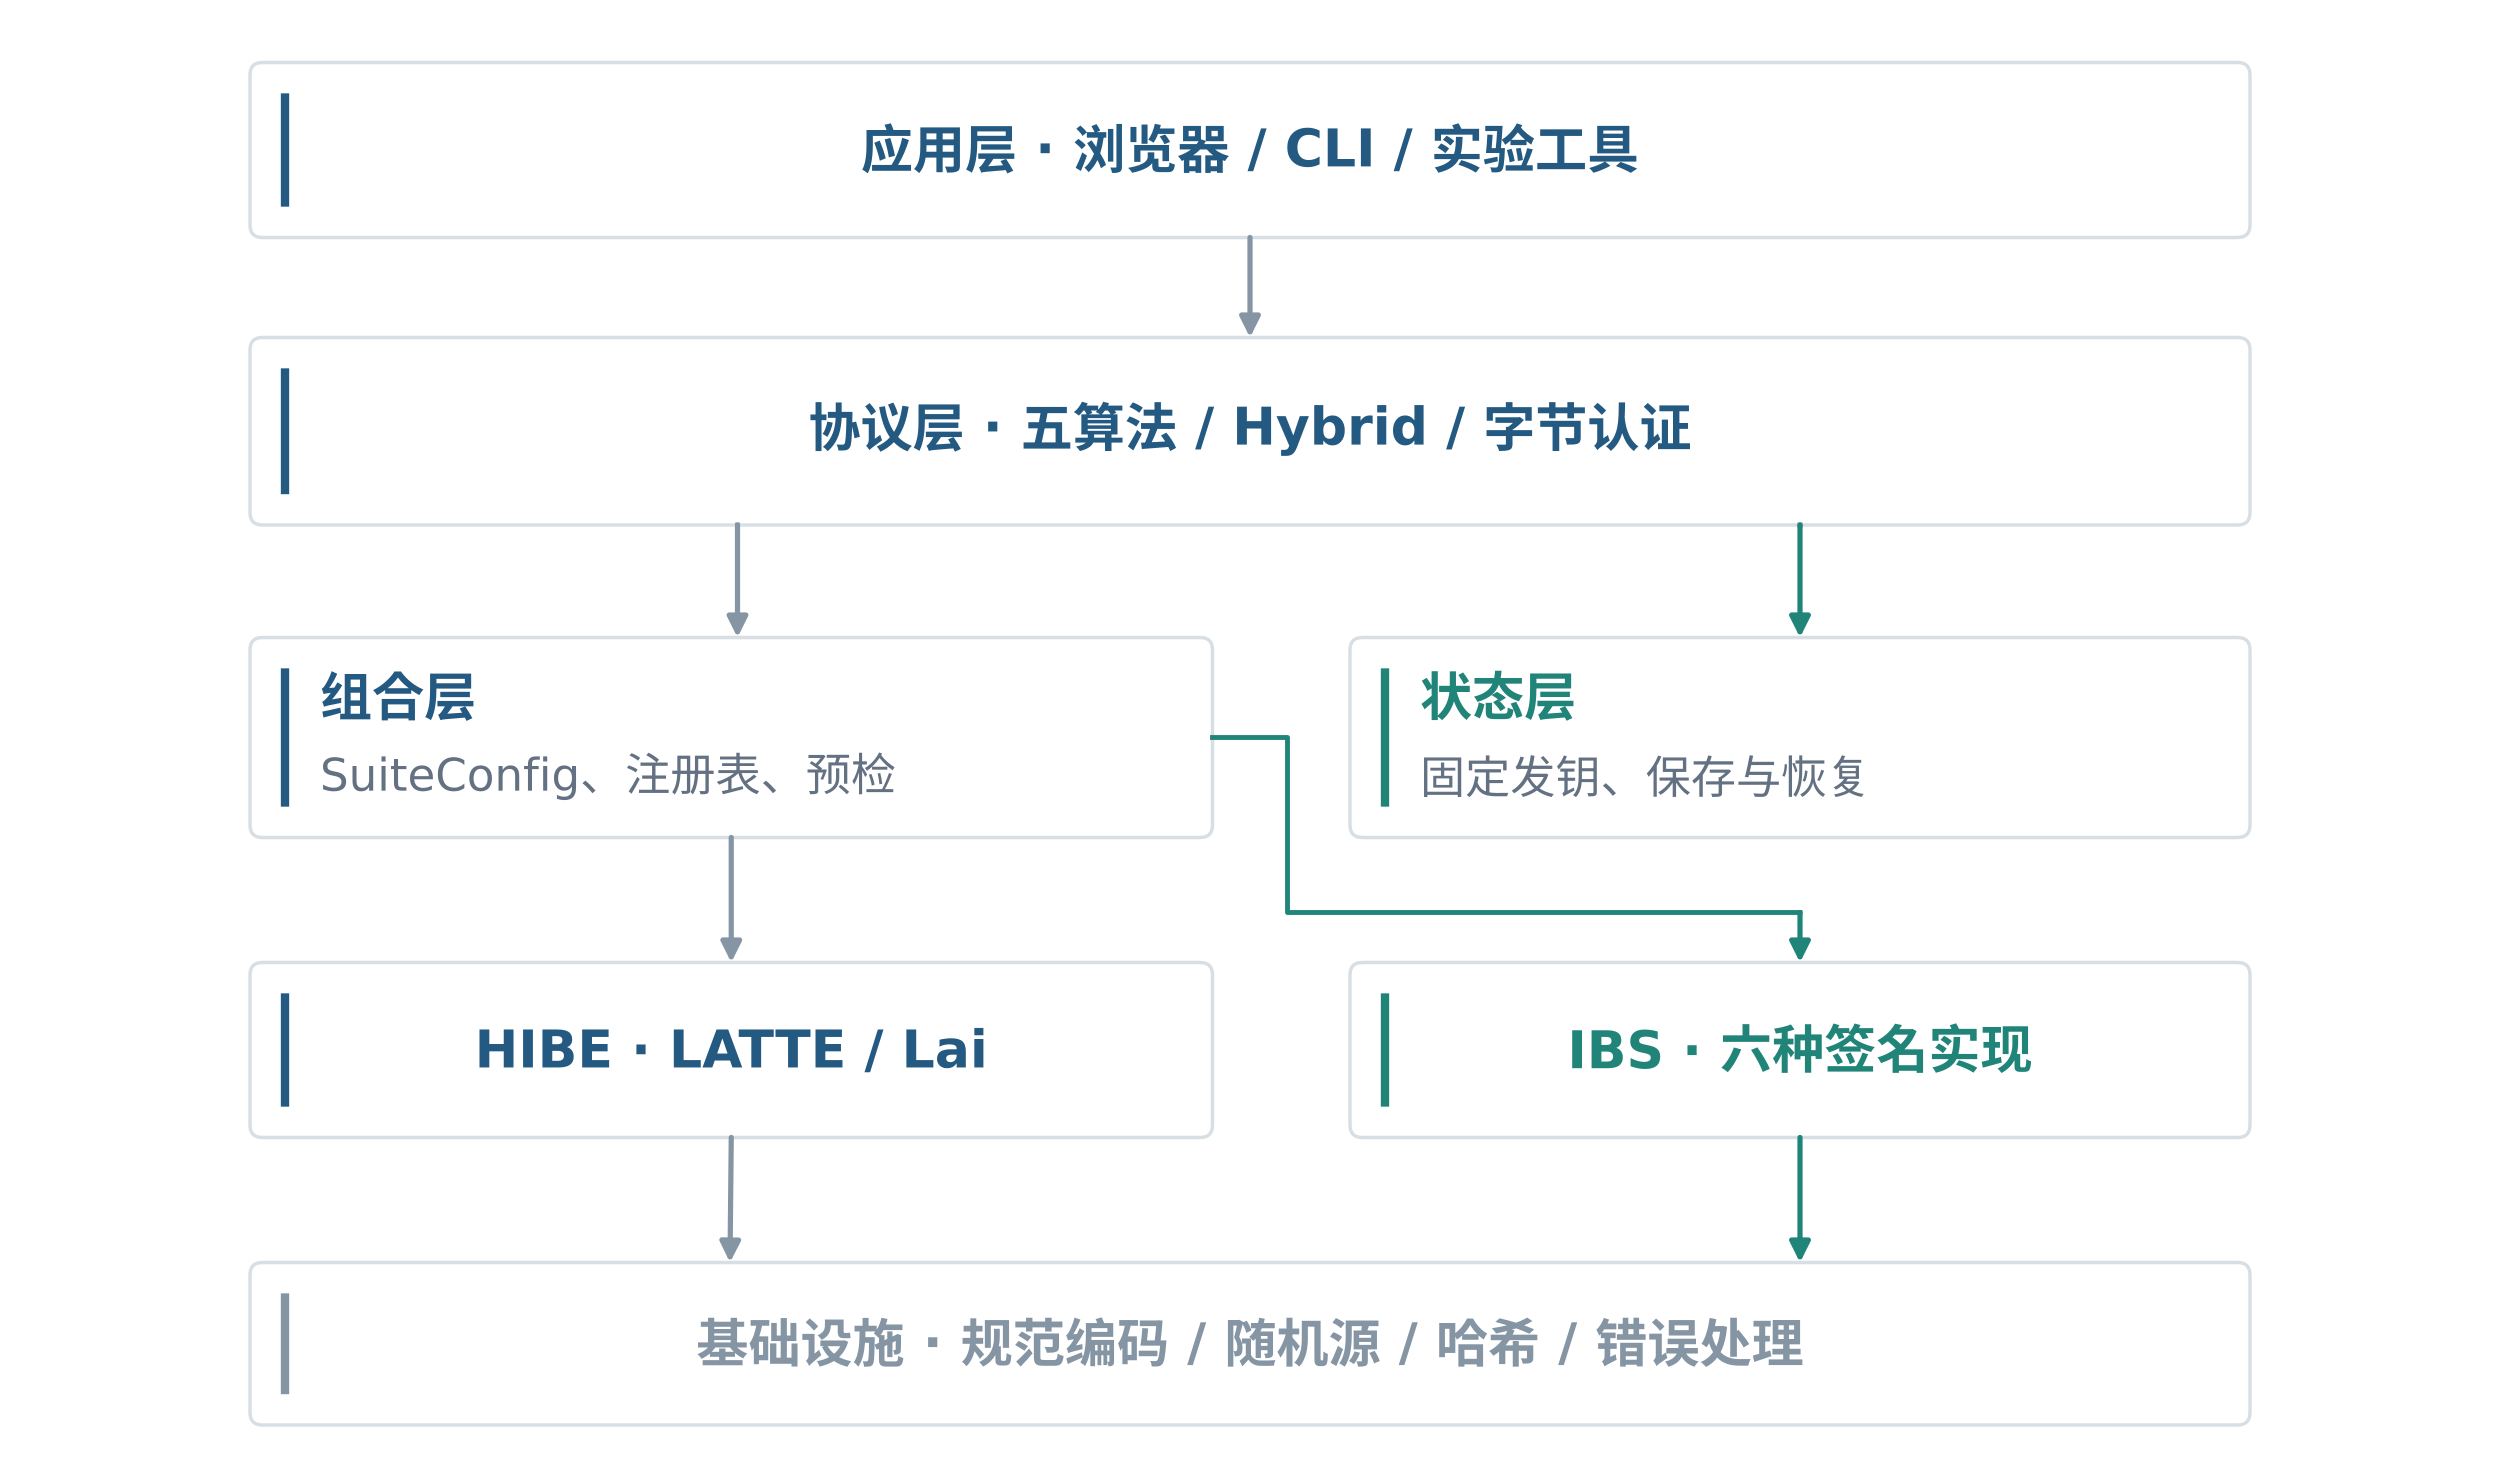
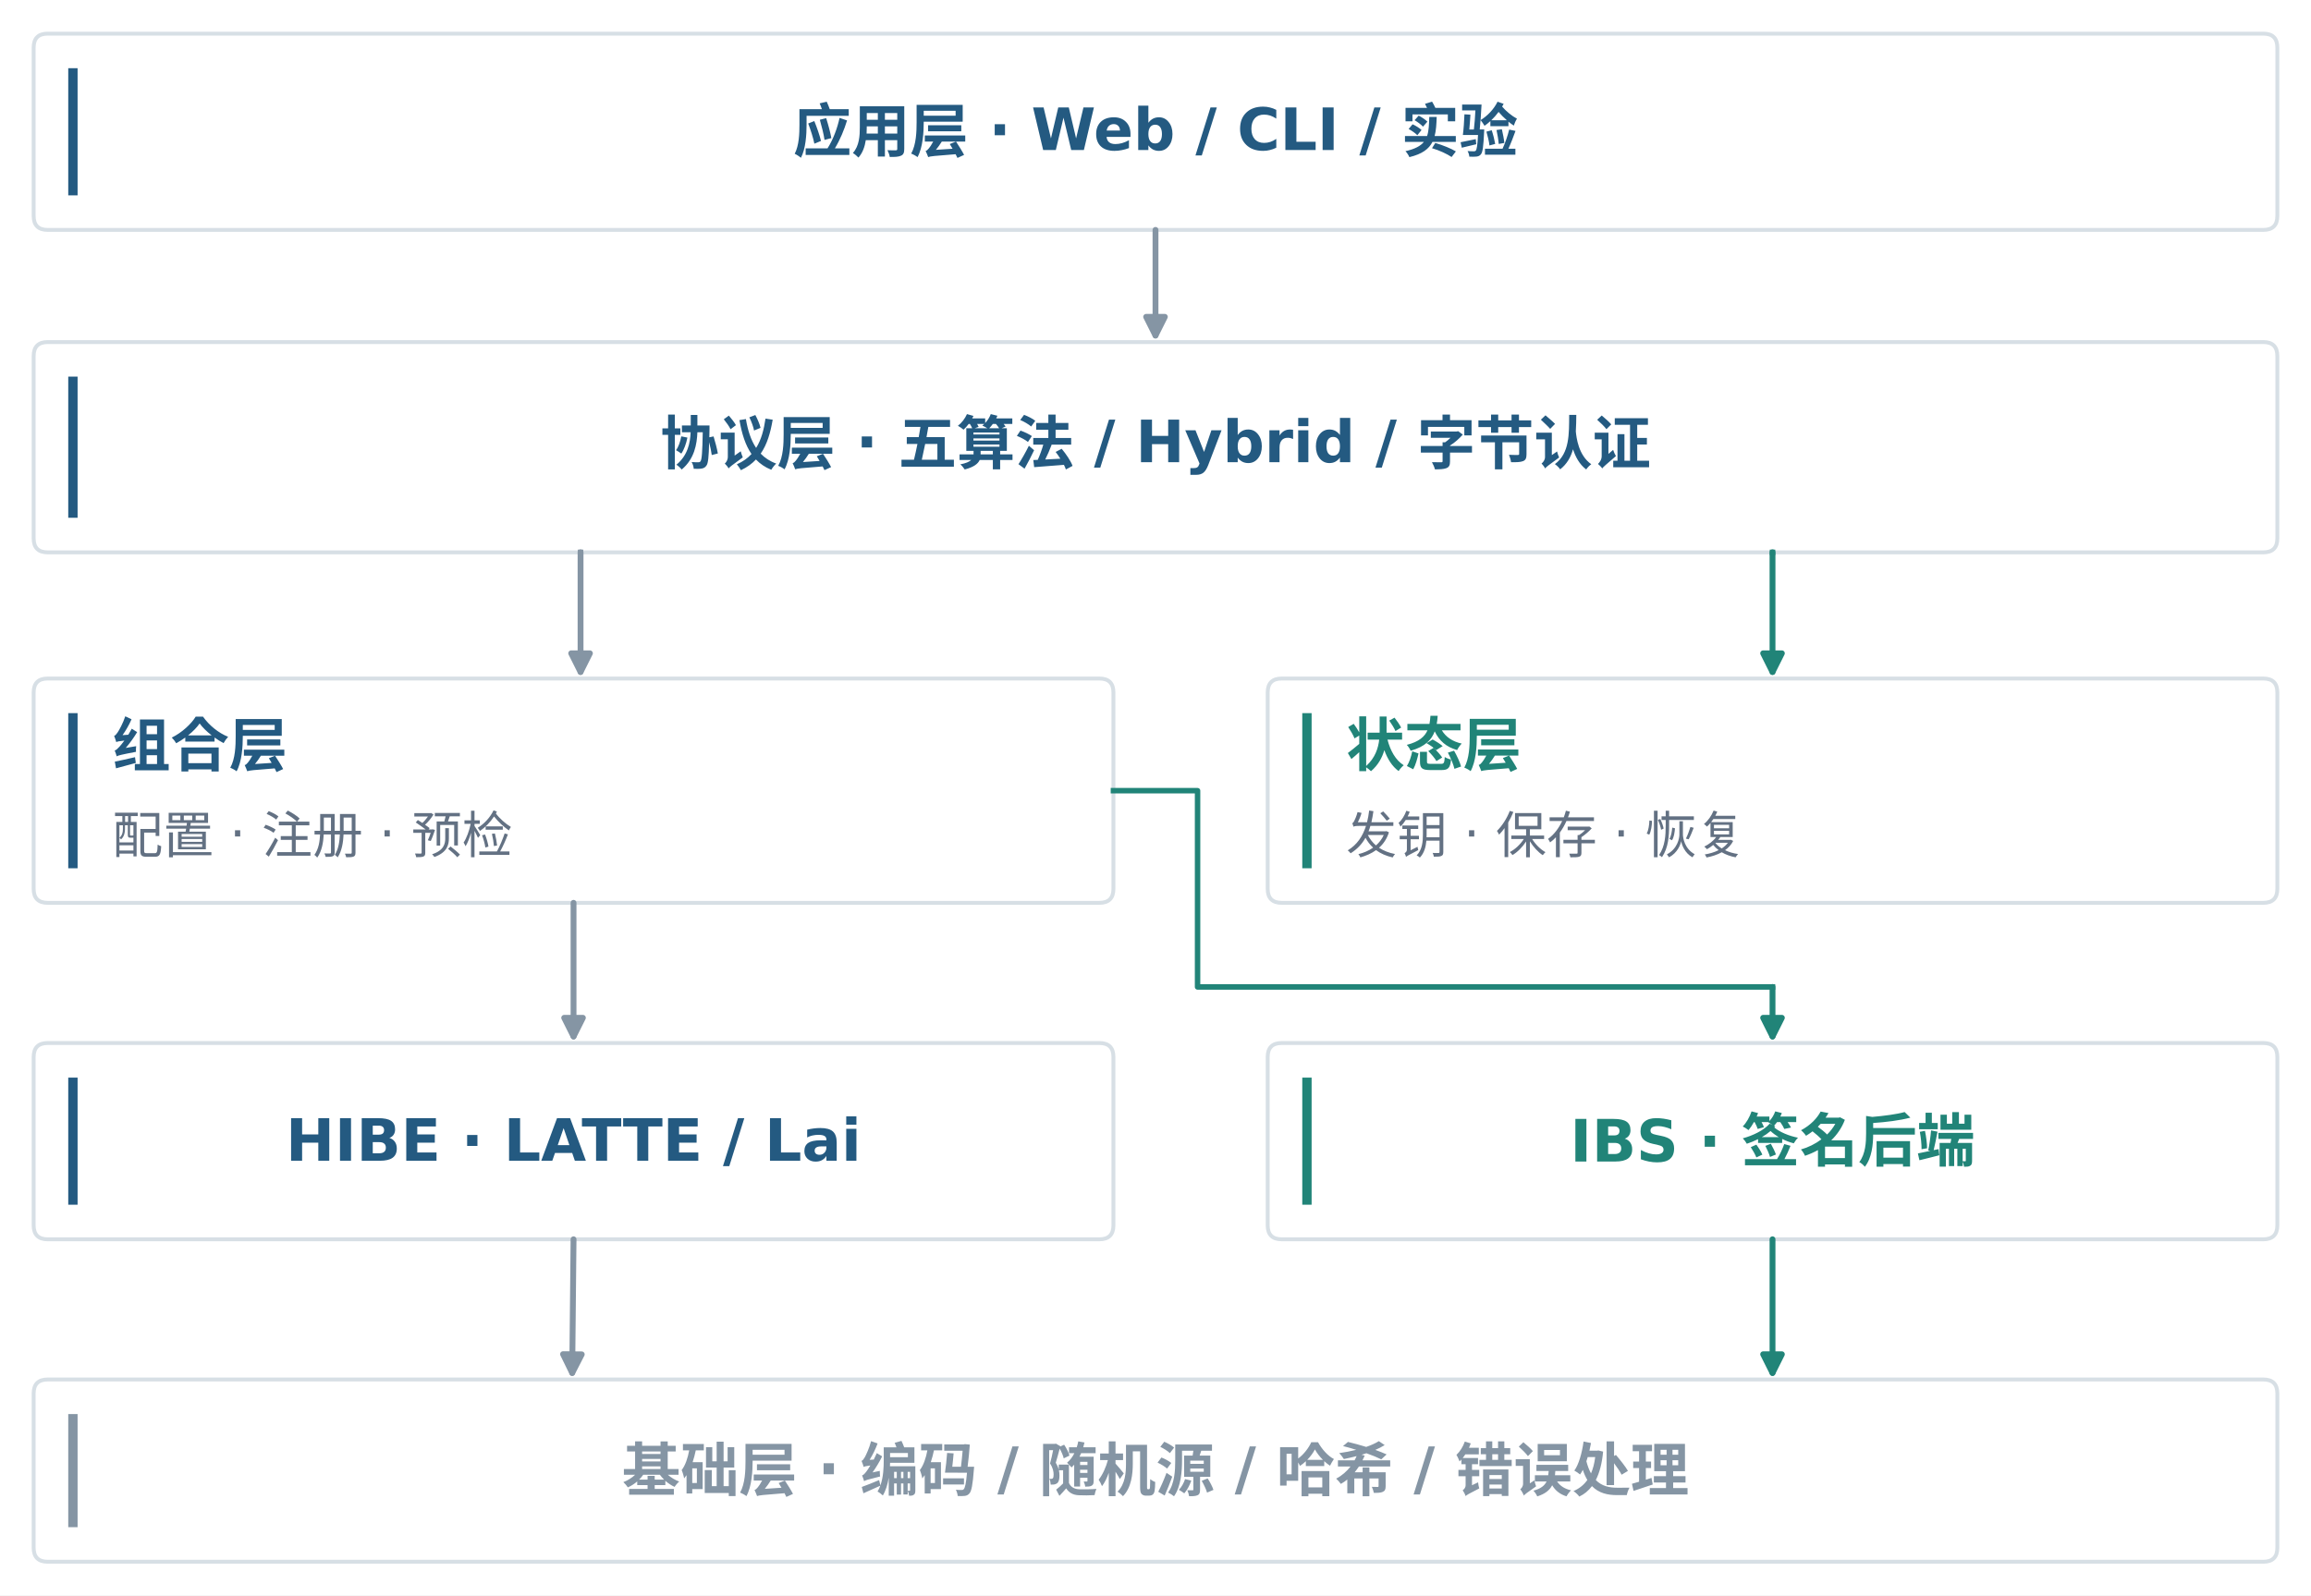
- <svg xmlns="http://www.w3.org/2000/svg" width="720pt" height="424.8pt" viewBox="0 0 720 424.8" version="1.1">
+ <svg xmlns="http://www.w3.org/2000/svg" width="593.28pt" height="409.68pt" viewBox="0 0 593.28 409.68" version="1.1">
  <defs>
    <style type="text/css">*{stroke-linejoin: round; stroke-linecap: butt}</style>
  </defs>
  <g id="figure_1">
    <g id="patch_1">
-       <path d="M 0 424.8 L 720 424.8 L 720 0 L 0 0 z " style="fill: #ffffff" />
+       <path d="M 0 409.68 L 593.28 409.68 L 593.28 0 L 0 0 z " style="fill: #ffffff" />
    </g>
    <g id="axes_1">
      <g id="patch_2">
-         <path d="M 75.6 18 L 644.4 18 Q 648 18 648 21.6 L 648 64.8 Q 648 68.4 644.4 68.4 L 75.6 68.4 Q 72 68.4 72 64.8 L 72 21.6 Q 72 18 75.6 18 z " clip-path="url(#pd1e0d3e895)" style="fill: #ffffff; stroke: #d7dfe5; stroke-linejoin: miter" />
+         <path d="M 12.24 8.64 L 581.04 8.64 Q 584.64 8.64 584.64 12.24 L 584.64 55.44 Q 584.64 59.04 581.04 59.04 L 12.24 59.04 Q 8.64 59.04 8.64 55.44 L 8.64 12.24 Q 8.64 8.64 12.24 8.64 z " clip-path="url(#p3c8bf88d84)" style="fill: #ffffff; stroke: #d7dfe5; stroke-linejoin: miter" />
      </g>
      <g id="patch_3">
-         <path d="M 75.6 97.2 L 644.4 97.2 Q 648 97.2 648 100.8 L 648 147.6 Q 648 151.2 644.4 151.2 L 75.6 151.2 Q 72 151.2 72 147.6 L 72 100.8 Q 72 97.2 75.6 97.2 z " clip-path="url(#pd1e0d3e895)" style="fill: #ffffff; stroke: #d7dfe5; stroke-linejoin: miter" />
+         <path d="M 12.24 87.84 L 581.04 87.84 Q 584.64 87.84 584.64 91.44 L 584.64 138.24 Q 584.64 141.84 581.04 141.84 L 12.24 141.84 Q 8.64 141.84 8.64 138.24 L 8.64 91.44 Q 8.64 87.84 12.24 87.84 z " clip-path="url(#p3c8bf88d84)" style="fill: #ffffff; stroke: #d7dfe5; stroke-linejoin: miter" />
      </g>
      <g id="patch_4">
-         <path d="M 75.6 183.6 L 345.6 183.6 Q 349.2 183.6 349.2 187.2 L 349.2 237.6 Q 349.2 241.2 345.6 241.2 L 75.6 241.2 Q 72 241.2 72 237.6 L 72 187.2 Q 72 183.6 75.6 183.6 z " clip-path="url(#pd1e0d3e895)" style="fill: #ffffff; stroke: #d7dfe5; stroke-linejoin: miter" />
+         <path d="M 12.24 174.24 L 282.24 174.24 Q 285.84 174.24 285.84 177.84 L 285.84 228.24 Q 285.84 231.84 282.24 231.84 L 12.24 231.84 Q 8.64 231.84 8.64 228.24 L 8.64 177.84 Q 8.64 174.24 12.24 174.24 z " clip-path="url(#p3c8bf88d84)" style="fill: #ffffff; stroke: #d7dfe5; stroke-linejoin: miter" />
      </g>
      <g id="patch_5">
-         <path d="M 392.4 183.6 L 644.4 183.6 Q 648 183.6 648 187.2 L 648 237.6 Q 648 241.2 644.4 241.2 L 392.4 241.2 Q 388.8 241.2 388.8 237.6 L 388.8 187.2 Q 388.8 183.6 392.4 183.6 z " clip-path="url(#pd1e0d3e895)" style="fill: #ffffff; stroke: #d7dfe5; stroke-linejoin: miter" />
+         <path d="M 329.04 174.24 L 581.04 174.24 Q 584.64 174.24 584.64 177.84 L 584.64 228.24 Q 584.64 231.84 581.04 231.84 L 329.04 231.84 Q 325.44 231.84 325.44 228.24 L 325.44 177.84 Q 325.44 174.24 329.04 174.24 z " clip-path="url(#p3c8bf88d84)" style="fill: #ffffff; stroke: #d7dfe5; stroke-linejoin: miter" />
      </g>
      <g id="patch_6">
-         <path d="M 75.6 277.2 L 345.6 277.2 Q 349.2 277.2 349.2 280.8 L 349.2 324 Q 349.2 327.6 345.6 327.6 L 75.6 327.6 Q 72 327.6 72 324 L 72 280.8 Q 72 277.2 75.6 277.2 z " clip-path="url(#pd1e0d3e895)" style="fill: #ffffff; stroke: #d7dfe5; stroke-linejoin: miter" />
+         <path d="M 12.24 267.84 L 282.24 267.84 Q 285.84 267.84 285.84 271.44 L 285.84 314.64 Q 285.84 318.24 282.24 318.24 L 12.24 318.24 Q 8.64 318.24 8.64 314.64 L 8.64 271.44 Q 8.64 267.84 12.24 267.84 z " clip-path="url(#p3c8bf88d84)" style="fill: #ffffff; stroke: #d7dfe5; stroke-linejoin: miter" />
      </g>
      <g id="patch_7">
-         <path d="M 392.4 277.2 L 644.4 277.2 Q 648 277.2 648 280.8 L 648 324 Q 648 327.6 644.4 327.6 L 392.4 327.6 Q 388.8 327.6 388.8 324 L 388.8 280.8 Q 388.8 277.2 392.4 277.2 z " clip-path="url(#pd1e0d3e895)" style="fill: #ffffff; stroke: #d7dfe5; stroke-linejoin: miter" />
+         <path d="M 329.04 267.84 L 581.04 267.84 Q 584.64 267.84 584.64 271.44 L 584.64 314.64 Q 584.64 318.24 581.04 318.24 L 329.04 318.24 Q 325.44 318.24 325.44 314.64 L 325.44 271.44 Q 325.44 267.84 329.04 267.84 z " clip-path="url(#p3c8bf88d84)" style="fill: #ffffff; stroke: #d7dfe5; stroke-linejoin: miter" />
      </g>
      <g id="patch_8">
-         <path d="M 75.6 363.6 L 644.4 363.6 Q 648 363.6 648 367.2 L 648 406.8 Q 648 410.4 644.4 410.4 L 75.6 410.4 Q 72 410.4 72 406.8 L 72 367.2 Q 72 363.6 75.6 363.6 z " clip-path="url(#pd1e0d3e895)" style="fill: #ffffff; stroke: #d7dfe5; stroke-linejoin: miter" />
+         <path d="M 12.24 354.24 L 581.04 354.24 Q 584.64 354.24 584.64 357.84 L 584.64 397.44 Q 584.64 401.04 581.04 401.04 L 12.24 401.04 Q 8.64 401.04 8.64 397.44 L 8.64 357.84 Q 8.64 354.24 12.24 354.24 z " clip-path="url(#p3c8bf88d84)" style="fill: #ffffff; stroke: #d7dfe5; stroke-linejoin: miter" />
      </g>
      <g id="patch_9">
-         <path d="M 360 68.4 Q 360 82.8 360 95.523 " clip-path="url(#pd1e0d3e895)" style="fill: none; stroke: #8595a4; stroke-width: 1.5; stroke-linecap: round" />
-         <path d="M 362.4 90.723 L 360 95.523 L 357.6 90.723 z " clip-path="url(#pd1e0d3e895)" style="fill: #8595a4; stroke: #8595a4; stroke-width: 1.5; stroke-linecap: round" />
+         <path d="M 296.64 59.04 Q 296.64 73.44 296.64 86.163 " clip-path="url(#p3c8bf88d84)" style="fill: none; stroke: #8595a4; stroke-width: 1.5; stroke-linecap: round" />
+         <path d="M 299.04 81.363 L 296.64 86.163 L 294.24 81.363 z " clip-path="url(#p3c8bf88d84)" style="fill: #8595a4; stroke: #8595a4; stroke-width: 1.5; stroke-linecap: round" />
      </g>
      <g id="patch_10">
-         <path d="M 212.4 151.2 Q 212.4 167.4 212.4 181.923 " clip-path="url(#pd1e0d3e895)" style="fill: none; stroke: #8595a4; stroke-width: 1.5; stroke-linecap: round" />
-         <path d="M 214.8 177.123 L 212.4 181.923 L 210 177.123 z " clip-path="url(#pd1e0d3e895)" style="fill: #8595a4; stroke: #8595a4; stroke-width: 1.5; stroke-linecap: round" />
+         <path d="M 149.04 141.84 Q 149.04 158.04 149.04 172.563 " clip-path="url(#p3c8bf88d84)" style="fill: none; stroke: #8595a4; stroke-width: 1.5; stroke-linecap: round" />
+         <path d="M 151.44 167.763 L 149.04 172.563 L 146.64 167.763 z " clip-path="url(#p3c8bf88d84)" style="fill: #8595a4; stroke: #8595a4; stroke-width: 1.5; stroke-linecap: round" />
      </g>
      <g id="patch_11">
-         <path d="M 518.4 151.2 Q 518.4 167.4 518.4 181.923 " clip-path="url(#pd1e0d3e895)" style="fill: none; stroke: #218478; stroke-width: 1.5; stroke-linecap: round" />
-         <path d="M 520.8 177.123 L 518.4 181.923 L 516 177.123 z " clip-path="url(#pd1e0d3e895)" style="fill: #218478; stroke: #218478; stroke-width: 1.5; stroke-linecap: round" />
+         <path d="M 455.04 141.84 Q 455.04 158.04 455.04 172.563 " clip-path="url(#p3c8bf88d84)" style="fill: none; stroke: #218478; stroke-width: 1.5; stroke-linecap: round" />
+         <path d="M 457.44 167.763 L 455.04 172.563 L 452.64 167.763 z " clip-path="url(#p3c8bf88d84)" style="fill: #218478; stroke: #218478; stroke-width: 1.5; stroke-linecap: round" />
      </g>
      <g id="patch_12">
-         <path d="M 210.6 241.2 Q 210.6 259.2 210.6 275.523 " clip-path="url(#pd1e0d3e895)" style="fill: none; stroke: #8595a4; stroke-width: 1.5; stroke-linecap: round" />
-         <path d="M 213 270.723 L 210.6 275.523 L 208.2 270.723 z " clip-path="url(#pd1e0d3e895)" style="fill: #8595a4; stroke: #8595a4; stroke-width: 1.5; stroke-linecap: round" />
+         <path d="M 147.24 231.84 Q 147.24 249.84 147.24 266.163 " clip-path="url(#p3c8bf88d84)" style="fill: none; stroke: #8595a4; stroke-width: 1.5; stroke-linecap: round" />
+         <path d="M 149.64 261.363 L 147.24 266.163 L 144.84 261.363 z " clip-path="url(#p3c8bf88d84)" style="fill: #8595a4; stroke: #8595a4; stroke-width: 1.5; stroke-linecap: round" />
      </g>
      <g id="patch_13">
-         <path d="M 518.4 262.8 Q 518.4 270 518.4 275.523 " clip-path="url(#pd1e0d3e895)" style="fill: none; stroke: #218478; stroke-width: 1.5; stroke-linecap: round" />
-         <path d="M 520.8 270.723 L 518.4 275.523 L 516 270.723 z " clip-path="url(#pd1e0d3e895)" style="fill: #218478; stroke: #218478; stroke-width: 1.5; stroke-linecap: round" />
+         <path d="M 455.04 253.44 Q 455.04 260.64 455.04 266.163 " clip-path="url(#p3c8bf88d84)" style="fill: none; stroke: #218478; stroke-width: 1.5; stroke-linecap: round" />
+         <path d="M 457.44 261.363 L 455.04 266.163 L 452.64 261.363 z " clip-path="url(#p3c8bf88d84)" style="fill: #218478; stroke: #218478; stroke-width: 1.5; stroke-linecap: round" />
      </g>
      <g id="patch_14">
-         <path d="M 210.6 327.6 Q 210.42 345.6 210.257 361.923 " clip-path="url(#pd1e0d3e895)" style="fill: none; stroke: #8595a4; stroke-width: 1.5; stroke-linecap: round" />
-         <path d="M 212.705 357.147 L 210.257 361.923 L 207.905 357.099 z " clip-path="url(#pd1e0d3e895)" style="fill: #8595a4; stroke: #8595a4; stroke-width: 1.5; stroke-linecap: round" />
+         <path d="M 147.24 318.24 Q 147.06 336.24 146.897 352.563 " clip-path="url(#p3c8bf88d84)" style="fill: none; stroke: #8595a4; stroke-width: 1.5; stroke-linecap: round" />
+         <path d="M 149.345 347.787 L 146.897 352.563 L 144.545 347.739 z " clip-path="url(#p3c8bf88d84)" style="fill: #8595a4; stroke: #8595a4; stroke-width: 1.5; stroke-linecap: round" />
      </g>
      <g id="patch_15">
-         <path d="M 518.4 327.6 Q 518.4 345.6 518.4 361.923 " clip-path="url(#pd1e0d3e895)" style="fill: none; stroke: #218478; stroke-width: 1.5; stroke-linecap: round" />
-         <path d="M 520.8 357.123 L 518.4 361.923 L 516 357.123 z " clip-path="url(#pd1e0d3e895)" style="fill: #218478; stroke: #218478; stroke-width: 1.5; stroke-linecap: round" />
+         <path d="M 455.04 318.24 Q 455.04 336.24 455.04 352.563 " clip-path="url(#p3c8bf88d84)" style="fill: none; stroke: #218478; stroke-width: 1.5; stroke-linecap: round" />
+         <path d="M 457.44 347.763 L 455.04 352.563 L 452.64 347.763 z " clip-path="url(#p3c8bf88d84)" style="fill: #218478; stroke: #218478; stroke-width: 1.5; stroke-linecap: round" />
      </g>
      <g id="line2d_1">
-         <path d="M 82.08 28.08 L 82.08 58.32 " clip-path="url(#pd1e0d3e895)" style="fill: none; stroke: #245a81; stroke-width: 2.4; stroke-linecap: square" />
+         <path d="M 18.72 18.72 L 18.72 48.96 " clip-path="url(#p3c8bf88d84)" style="fill: none; stroke: #245a81; stroke-width: 2.4; stroke-linecap: square" />
      </g>
      <g id="line2d_2">
-         <path d="M 82.08 107.28 L 82.08 141.12 " clip-path="url(#pd1e0d3e895)" style="fill: none; stroke: #245a81; stroke-width: 2.4; stroke-linecap: square" />
+         <path d="M 18.72 97.92 L 18.72 131.76 " clip-path="url(#p3c8bf88d84)" style="fill: none; stroke: #245a81; stroke-width: 2.4; stroke-linecap: square" />
      </g>
      <g id="line2d_3">
-         <path d="M 82.08 193.68 L 82.08 231.12 " clip-path="url(#pd1e0d3e895)" style="fill: none; stroke: #245a81; stroke-width: 2.4; stroke-linecap: square" />
+         <path d="M 18.72 184.32 L 18.72 221.76 " clip-path="url(#p3c8bf88d84)" style="fill: none; stroke: #245a81; stroke-width: 2.4; stroke-linecap: square" />
      </g>
      <g id="line2d_4">
-         <path d="M 398.88 193.68 L 398.88 231.12 " clip-path="url(#pd1e0d3e895)" style="fill: none; stroke: #218478; stroke-width: 2.4; stroke-linecap: square" />
+         <path d="M 335.52 184.32 L 335.52 221.76 " clip-path="url(#p3c8bf88d84)" style="fill: none; stroke: #218478; stroke-width: 2.4; stroke-linecap: square" />
      </g>
      <g id="line2d_5">
-         <path d="M 82.08 287.28 L 82.08 317.52 " clip-path="url(#pd1e0d3e895)" style="fill: none; stroke: #245a81; stroke-width: 2.4; stroke-linecap: square" />
+         <path d="M 18.72 277.92 L 18.72 308.16 " clip-path="url(#p3c8bf88d84)" style="fill: none; stroke: #245a81; stroke-width: 2.4; stroke-linecap: square" />
      </g>
      <g id="line2d_6">
-         <path d="M 398.88 287.28 L 398.88 317.52 " clip-path="url(#pd1e0d3e895)" style="fill: none; stroke: #218478; stroke-width: 2.4; stroke-linecap: square" />
+         <path d="M 335.52 277.92 L 335.52 308.16 " clip-path="url(#p3c8bf88d84)" style="fill: none; stroke: #218478; stroke-width: 2.4; stroke-linecap: square" />
      </g>
      <g id="line2d_7">
-         <path d="M 82.08 373.68 L 82.08 400.32 " clip-path="url(#pd1e0d3e895)" style="fill: none; stroke: #8595a4; stroke-width: 2.4; stroke-linecap: square" />
+         <path d="M 18.72 364.32 L 18.72 390.96 " clip-path="url(#p3c8bf88d84)" style="fill: none; stroke: #8595a4; stroke-width: 2.4; stroke-linecap: square" />
      </g>
      <g id="line2d_8">
-         <path d="M 212.4 151.2 " clip-path="url(#pd1e0d3e895)" style="fill: none; stroke: #8595a4; stroke-width: 1.4; stroke-linecap: square" />
+         <path d="M 149.04 141.84 " clip-path="url(#p3c8bf88d84)" style="fill: none; stroke: #8595a4; stroke-width: 1.4; stroke-linecap: square" />
      </g>
      <g id="line2d_9">
-         <path d="M 518.4 151.2 " clip-path="url(#pd1e0d3e895)" style="fill: none; stroke: #218478; stroke-width: 1.4; stroke-linecap: square" />
+         <path d="M 455.04 141.84 " clip-path="url(#p3c8bf88d84)" style="fill: none; stroke: #218478; stroke-width: 1.4; stroke-linecap: square" />
      </g>
      <g id="line2d_10">
-         <path d="M 349.2 212.4 L 370.8 212.4 L 370.8 262.8 L 518.4 262.8 " clip-path="url(#pd1e0d3e895)" style="fill: none; stroke: #218478; stroke-width: 1.4; stroke-linecap: square" />
+         <path d="M 285.84 203.04 L 307.44 203.04 L 307.44 253.44 L 455.04 253.44 " clip-path="url(#p3c8bf88d84)" style="fill: none; stroke: #218478; stroke-width: 1.4; stroke-linecap: square" />
      </g>
      <g id="text_1">
-         <text style="font-weight: 700; font-size: 15px; font-family: 'Microsoft YaHei', 'DejaVu Sans'; text-anchor: middle; fill: #245a81" x="360" y="48.436" transform="rotate(-0 360 48.43594)">应用层  ·  浏览器 / CLI / 实验工具</text>
+         <text style="font-weight: 700; font-size: 15px; font-family: 'Microsoft YaHei', 'DejaVu Sans'; text-anchor: middle; fill: #245a81" x="296.64" y="39.04" transform="rotate(-0 296.64 39.03961)">应用层  ·  Web / CLI / 实验</text>
      </g>
      <g id="text_2">
-         <text style="font-weight: 700; font-size: 15px; font-family: 'Microsoft YaHei', 'DejaVu Sans'; text-anchor: middle; fill: #245a81" x="360" y="128.572" transform="rotate(-0 360 128.5723)">协议层  ·  五算法 / Hybrid / 字节认证</text>
+         <text style="font-weight: 700; font-size: 15px; font-family: 'Microsoft YaHei', 'DejaVu Sans'; text-anchor: middle; fill: #245a81" x="296.64" y="119.212" transform="rotate(-0 296.64 119.2123)">协议层  ·  五算法 / Hybrid / 字节认证</text>
      </g>
      <g id="text_3">
-         <text style="font-weight: 700; font-size: 15px; font-family: 'Microsoft YaHei', 'DejaVu Sans'; text-anchor: start; fill: #245a81" x="92.16" y="206.11" transform="rotate(-0 92.16 206.1101)">组合层</text>
+         <text style="font-weight: 700; font-size: 15px; font-family: 'Microsoft YaHei', 'DejaVu Sans'; text-anchor: start; fill: #245a81" x="28.8" y="196.75" transform="rotate(-0 28.8 196.7501)">组合层</text>
      </g>
      <g id="text_4">
-         <text style="font-size: 13px; font-family: 'Microsoft YaHei', 'DejaVu Sans'; text-anchor: start; fill: #637183" x="92.16" y="227.716" transform="rotate(-0 92.16 227.7164)">SuiteConfig、注册表、预检</text>
+         <text style="font-size: 13px; font-family: 'Microsoft YaHei', 'DejaVu Sans'; text-anchor: start; fill: #637183" x="28.8" y="219.099" transform="rotate(-0 28.8 219.0988)">配置 · 注册 · 预检</text>
      </g>
      <g id="text_5">
-         <text style="font-weight: 700; font-size: 15px; font-family: 'Microsoft YaHei', 'DejaVu Sans'; text-anchor: start; fill: #218478" x="408.96" y="206.073" transform="rotate(-0 408.96 206.0726)">状态层</text>
+         <text style="font-weight: 700; font-size: 15px; font-family: 'Microsoft YaHei', 'DejaVu Sans'; text-anchor: start; fill: #218478" x="345.6" y="196.713" transform="rotate(-0 345.6 196.7126)">状态层</text>
      </g>
      <g id="text_6">
-         <text style="font-size: 13px; font-family: 'Microsoft YaHei', 'DejaVu Sans'; text-anchor: start; fill: #637183" x="408.96" y="228.465" transform="rotate(-0 408.96 228.4649)">固定发钥、保存与恢复</text>
+         <text style="font-size: 13px; font-family: 'Microsoft YaHei', 'DejaVu Sans'; text-anchor: start; fill: #637183" x="345.6" y="219.105" transform="rotate(-0 345.6 219.1049)">发钥 · 保存 · 恢复</text>
      </g>
      <g id="text_7">
-         <text style="font-weight: 700; font-size: 15px; font-family: 'Microsoft YaHei', 'DejaVu Sans'; text-anchor: middle; fill: #245a81" x="210.6" y="307.429" transform="rotate(-0 210.6 307.4285)">HIBE  ·  LATTE / Lai</text>
+         <text style="font-weight: 700; font-size: 15px; font-family: 'Microsoft YaHei', 'DejaVu Sans'; text-anchor: middle; fill: #245a81" x="147.24" y="298.069" transform="rotate(-0 147.24 298.0685)">HIBE  ·  LATTE / Lai</text>
      </g>
      <g id="text_8">
-         <text style="font-weight: 700; font-size: 15px; font-family: 'Microsoft YaHei', 'DejaVu Sans'; text-anchor: middle; fill: #218478" x="518.4" y="307.651" transform="rotate(-0 518.4 307.6512)">IBS  ·  六种签名实现</text>
+         <text style="font-weight: 700; font-size: 15px; font-family: 'Microsoft YaHei', 'DejaVu Sans'; text-anchor: middle; fill: #218478" x="455.04" y="298.269" transform="rotate(-0 455.04 298.2689)">IBS  ·  签名后端</text>
      </g>
      <g id="text_9">
-         <text style="font-weight: 700; font-size: 15px; font-family: 'Microsoft YaHei', 'DejaVu Sans'; text-anchor: middle; fill: #8595a4" x="360" y="392.266" transform="rotate(-0 360 392.2664)">基础设施  ·  规范编码 / 随机源 / 哈希 / 错误处理</text>
+         <text style="font-weight: 700; font-size: 15px; font-family: 'Microsoft YaHei', 'DejaVu Sans'; text-anchor: middle; fill: #8595a4" x="296.64" y="382.884" transform="rotate(-0 296.64 382.8841)">基础层  ·  编码 / 随机源 / 哈希 / 错误处理</text>
      </g>
    </g>
  </g>
  <defs>
-     <clipPath id="pd1e0d3e895">
-       <rect x="0" y="0" width="720" height="424.8" />
+     <clipPath id="p3c8bf88d84">
+       <rect x="-63.36" y="-9.36" width="720" height="424.8" />
    </clipPath>
  </defs>
</svg>
